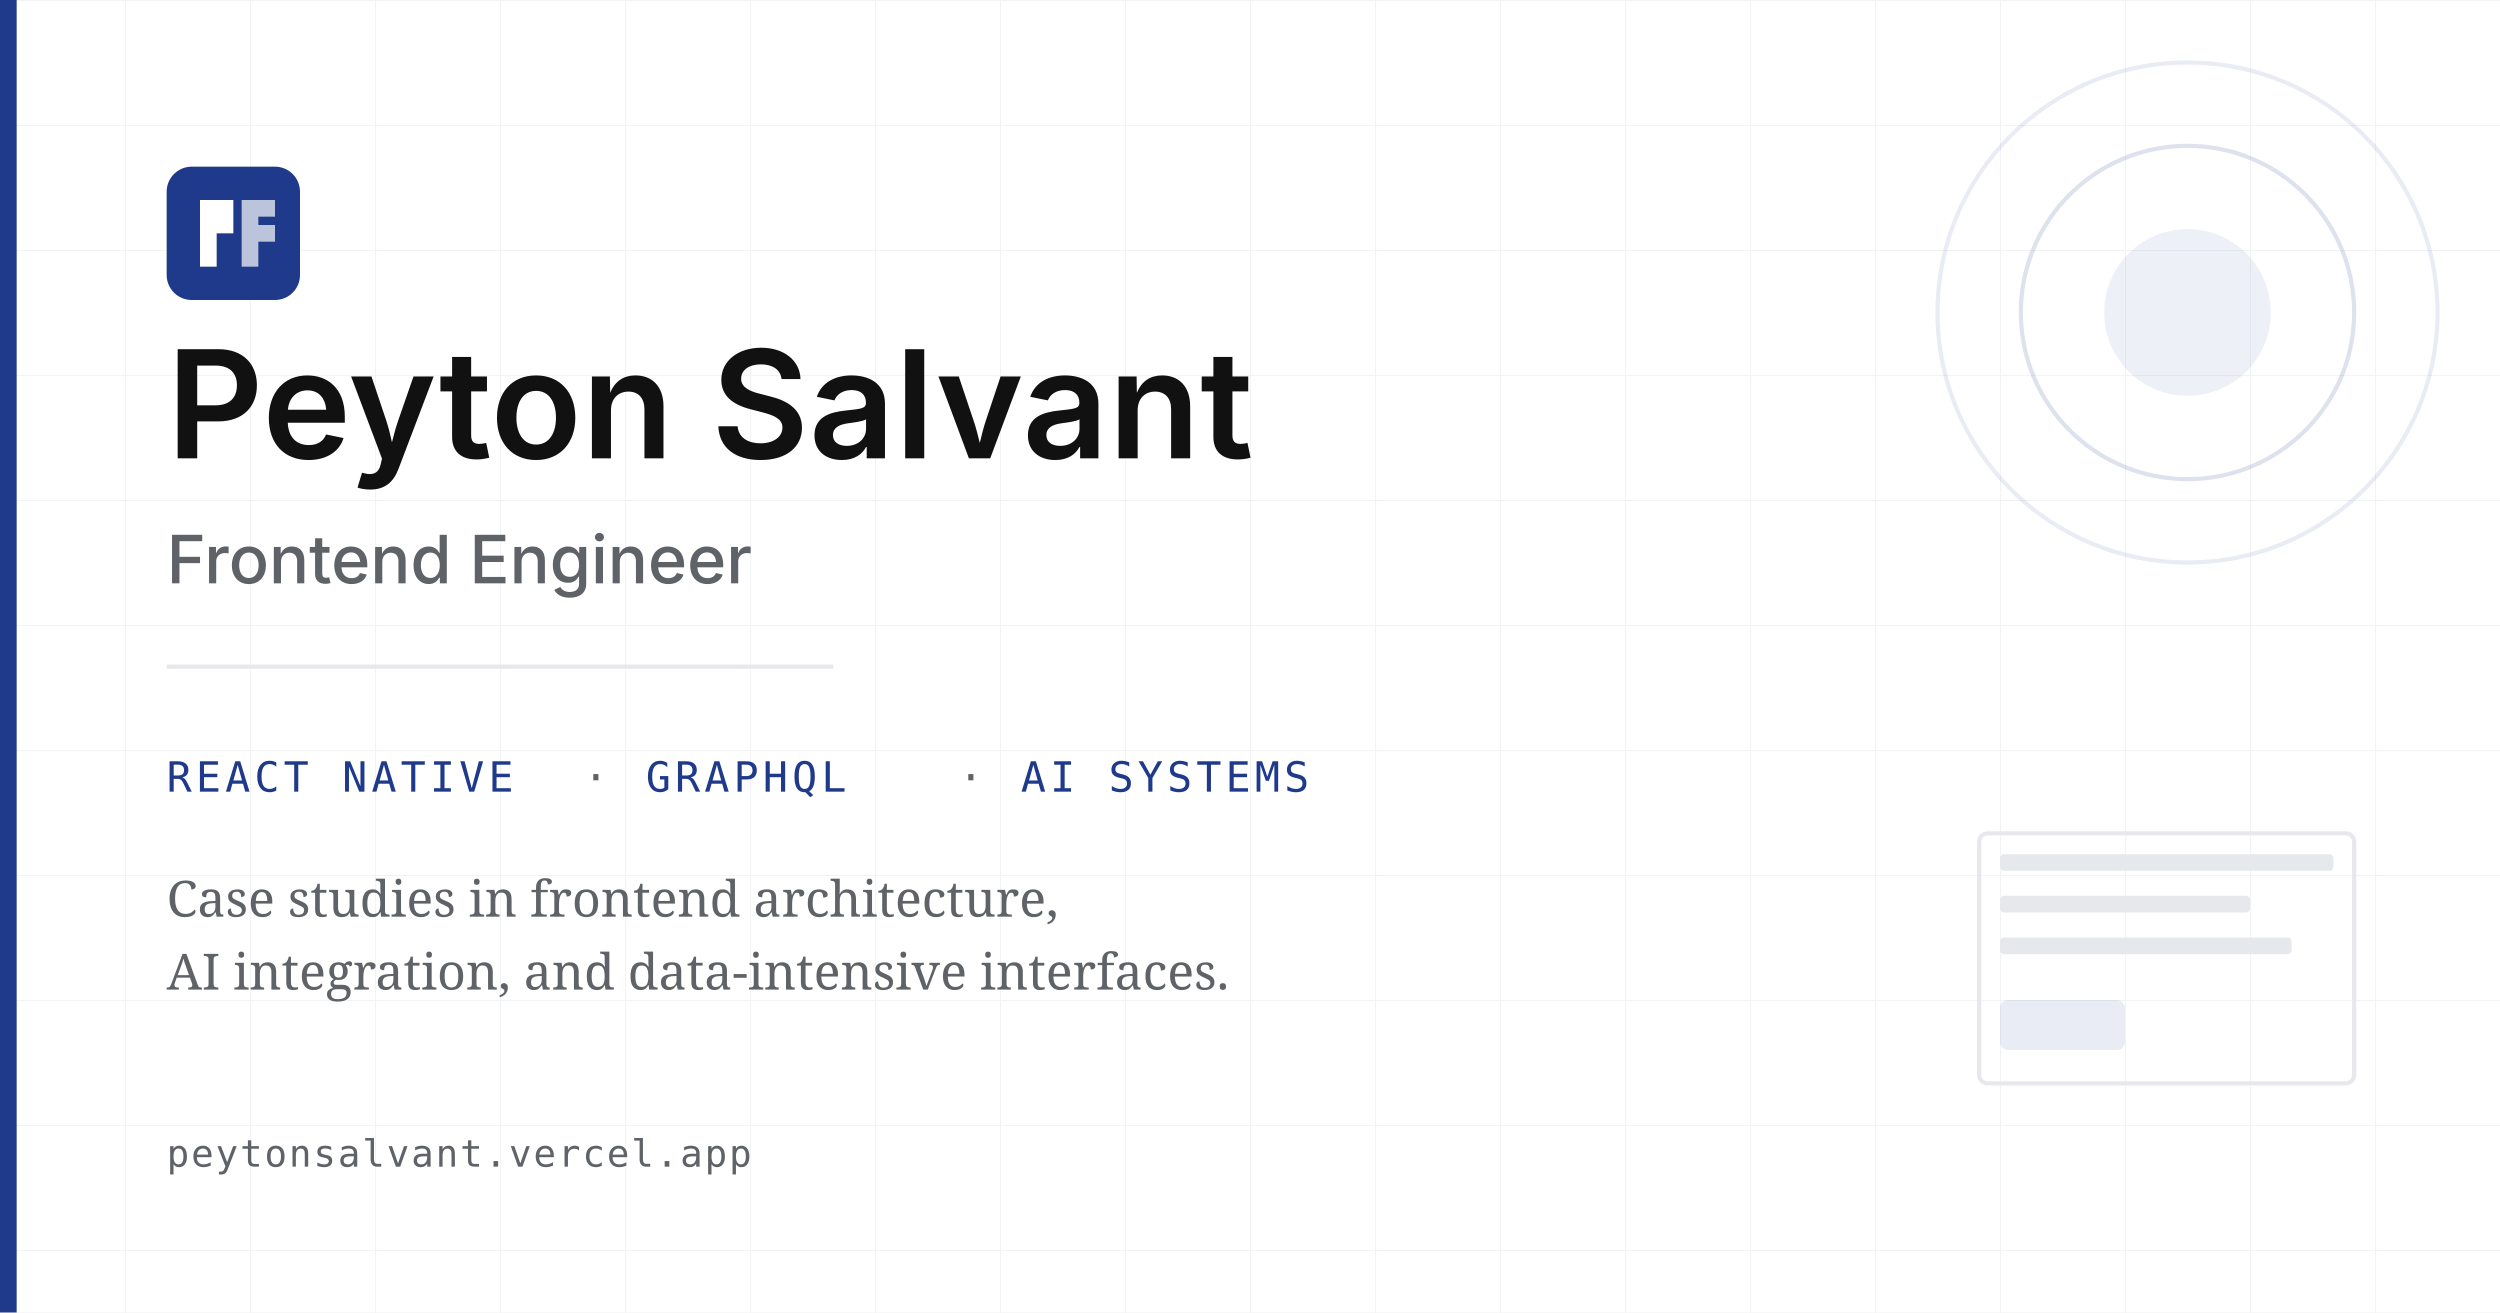
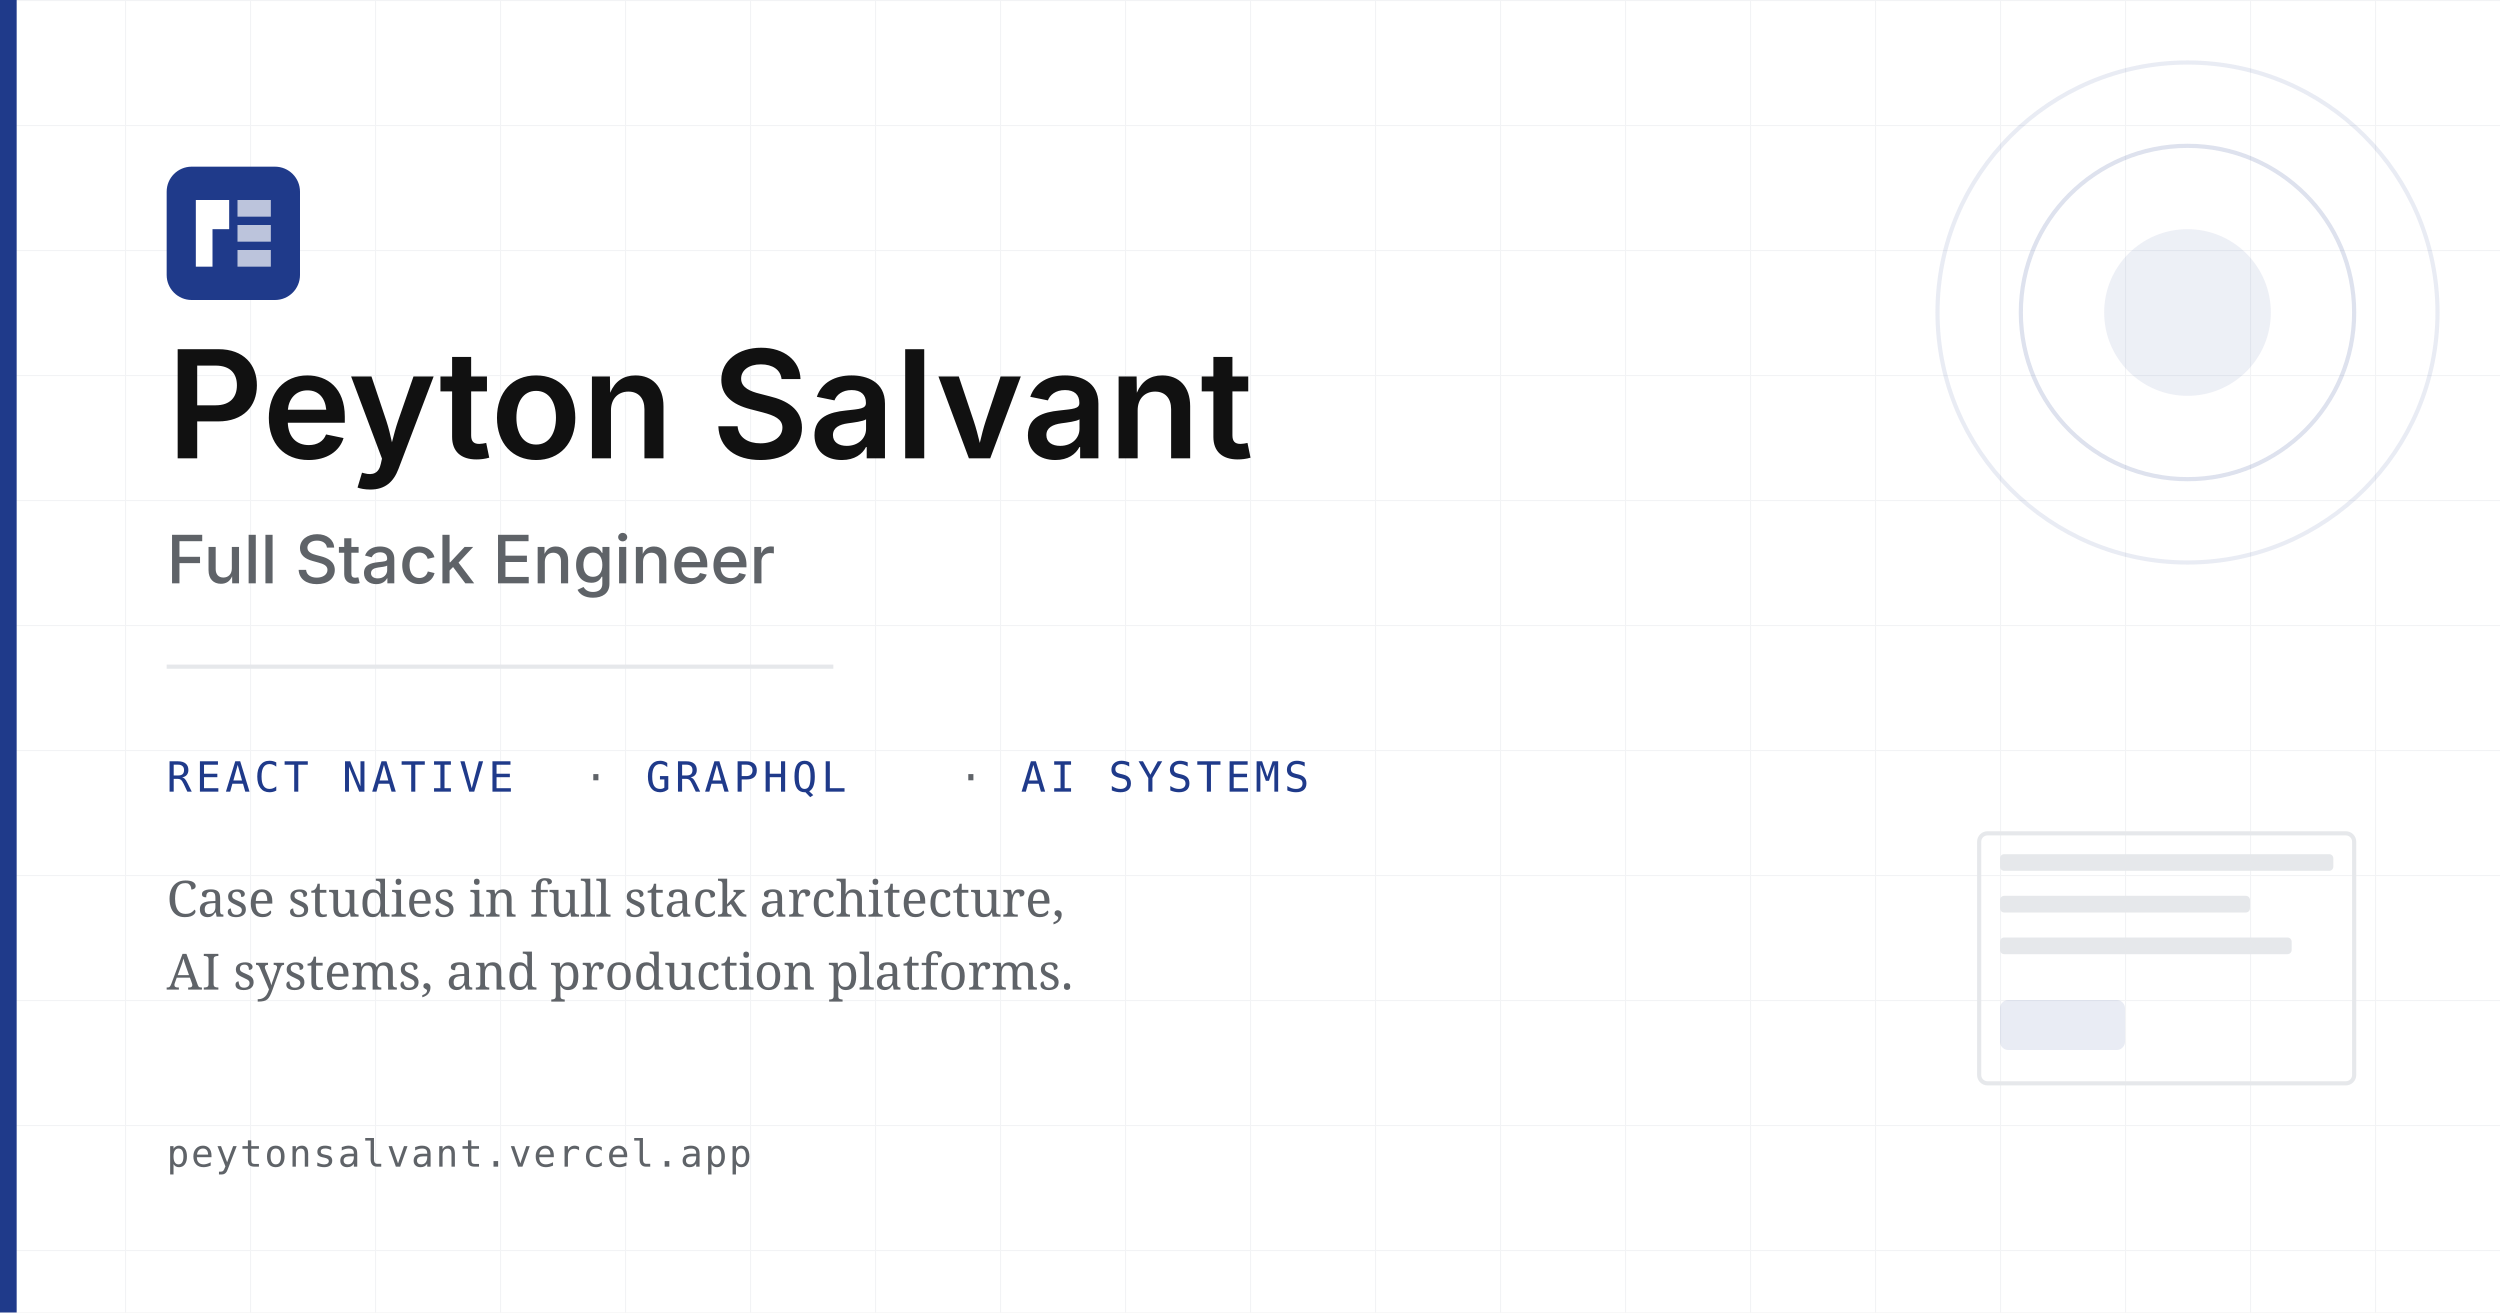
<svg xmlns="http://www.w3.org/2000/svg" width="1200" height="630" viewBox="0 0 1200 630">
  <rect width="1200" height="630" fill="#FFFFFF" />
  <defs>
    <pattern id="grid" width="60" height="60" patternUnits="userSpaceOnUse">
      <path d="M 60 0 L 0 0 0 60" fill="none" stroke="#E6E8EB" stroke-width="1" />
    </pattern>
  </defs>
  <rect width="1200" height="630" fill="url(#grid)" opacity="0.5" />
  <rect x="0" y="0" width="8" height="630" fill="#1F3A8A" />
  <g transform="translate(80, 80)">
    <rect width="64" height="64" rx="12" fill="#1F3A8A" />
-     <path d="M16 16 L32 16 L32 32 L24 32 L24 48 L16 48 Z" fill="#FFFFFF" />
-     <path d="M36 16 L52 16 L52 24 L44 24 L44 28 L52 28 L52 36 L44 36 L44 48 L36 48 Z" fill="#FFFFFF" opacity="0.7" />
+     <path d="M14 16 L30 16 L30 30 L22 30 L22 48 L14 48 Z" fill="#FFFFFF" />
+     <path d="M50 16 L34 16 L34 24 L42 24 L42 28 L34 28 L34 36 L42 36 L42 40 L34 40 L34 48 L50 48 L50 40 L42 40 L42 36 L50 36 L50 28 L42 28 L42 24 L50 24 Z" fill="#FFFFFF" opacity="0.7" />
  </g>
  <text x="80" y="220" font-family="Inter, system-ui, sans-serif" font-size="72" font-weight="600" fill="#111111">Peyton Salvant</text>
-   <text x="80" y="280" font-family="Inter, system-ui, sans-serif" font-size="32" font-weight="500" fill="#5F6368">Frontend Engineer</text>
+   <text x="80" y="280" font-family="Inter, system-ui, sans-serif" font-size="32" font-weight="500" fill="#5F6368">Full Stack Engineer</text>
  <line x1="80" y1="320" x2="400" y2="320" stroke="#E6E8EB" stroke-width="2" />
  <text x="80" y="380" font-family="IBM Plex Mono, monospace" font-size="20" fill="#1F3A8A" letter-spacing="0.1em">REACT NATIVE</text>
  <text x="280" y="380" font-family="IBM Plex Mono, monospace" font-size="20" fill="#5F6368">·</text>
  <text x="310" y="380" font-family="IBM Plex Mono, monospace" font-size="20" fill="#1F3A8A" letter-spacing="0.1em">GRAPHQL</text>
  <text x="460" y="380" font-family="IBM Plex Mono, monospace" font-size="20" fill="#5F6368">·</text>
  <text x="490" y="380" font-family="IBM Plex Mono, monospace" font-size="20" fill="#1F3A8A" letter-spacing="0.1em">AI SYSTEMS</text>
-   <text x="80" y="440" font-family="Source Serif Pro, Georgia, serif" font-size="24" fill="#5F6368">Case studies in frontend architecture,</text>
-   <text x="80" y="475" font-family="Source Serif Pro, Georgia, serif" font-size="24" fill="#5F6368">AI integration, and data-intensive interfaces.</text>
+   <text x="80" y="440" font-family="Source Serif Pro, Georgia, serif" font-size="24" fill="#5F6368">Case studies in full stack architecture,</text>
+   <text x="80" y="475" font-family="Source Serif Pro, Georgia, serif" font-size="24" fill="#5F6368">AI systems, and production platforms.</text>
  <text x="80" y="560" font-family="IBM Plex Mono, monospace" font-size="18" fill="#5F6368" letter-spacing="0.05em">peytonsalvant.vercel.app</text>
  <circle cx="1050" cy="150" r="120" fill="none" stroke="#1F3A8A" stroke-width="2" opacity="0.1" />
  <circle cx="1050" cy="150" r="80" fill="none" stroke="#1F3A8A" stroke-width="2" opacity="0.15" />
  <circle cx="1050" cy="150" r="40" fill="#1F3A8A" opacity="0.08" />
  <rect x="950" y="400" width="180" height="120" rx="4" fill="none" stroke="#E6E8EB" stroke-width="2" />
  <rect x="960" y="410" width="160" height="8" rx="2" fill="#E6E8EB" />
  <rect x="960" y="430" width="120" height="8" rx="2" fill="#E6E8EB" />
  <rect x="960" y="450" width="140" height="8" rx="2" fill="#E6E8EB" />
  <rect x="960" y="480" width="60" height="24" rx="4" fill="#1F3A8A" opacity="0.1" />
</svg>
